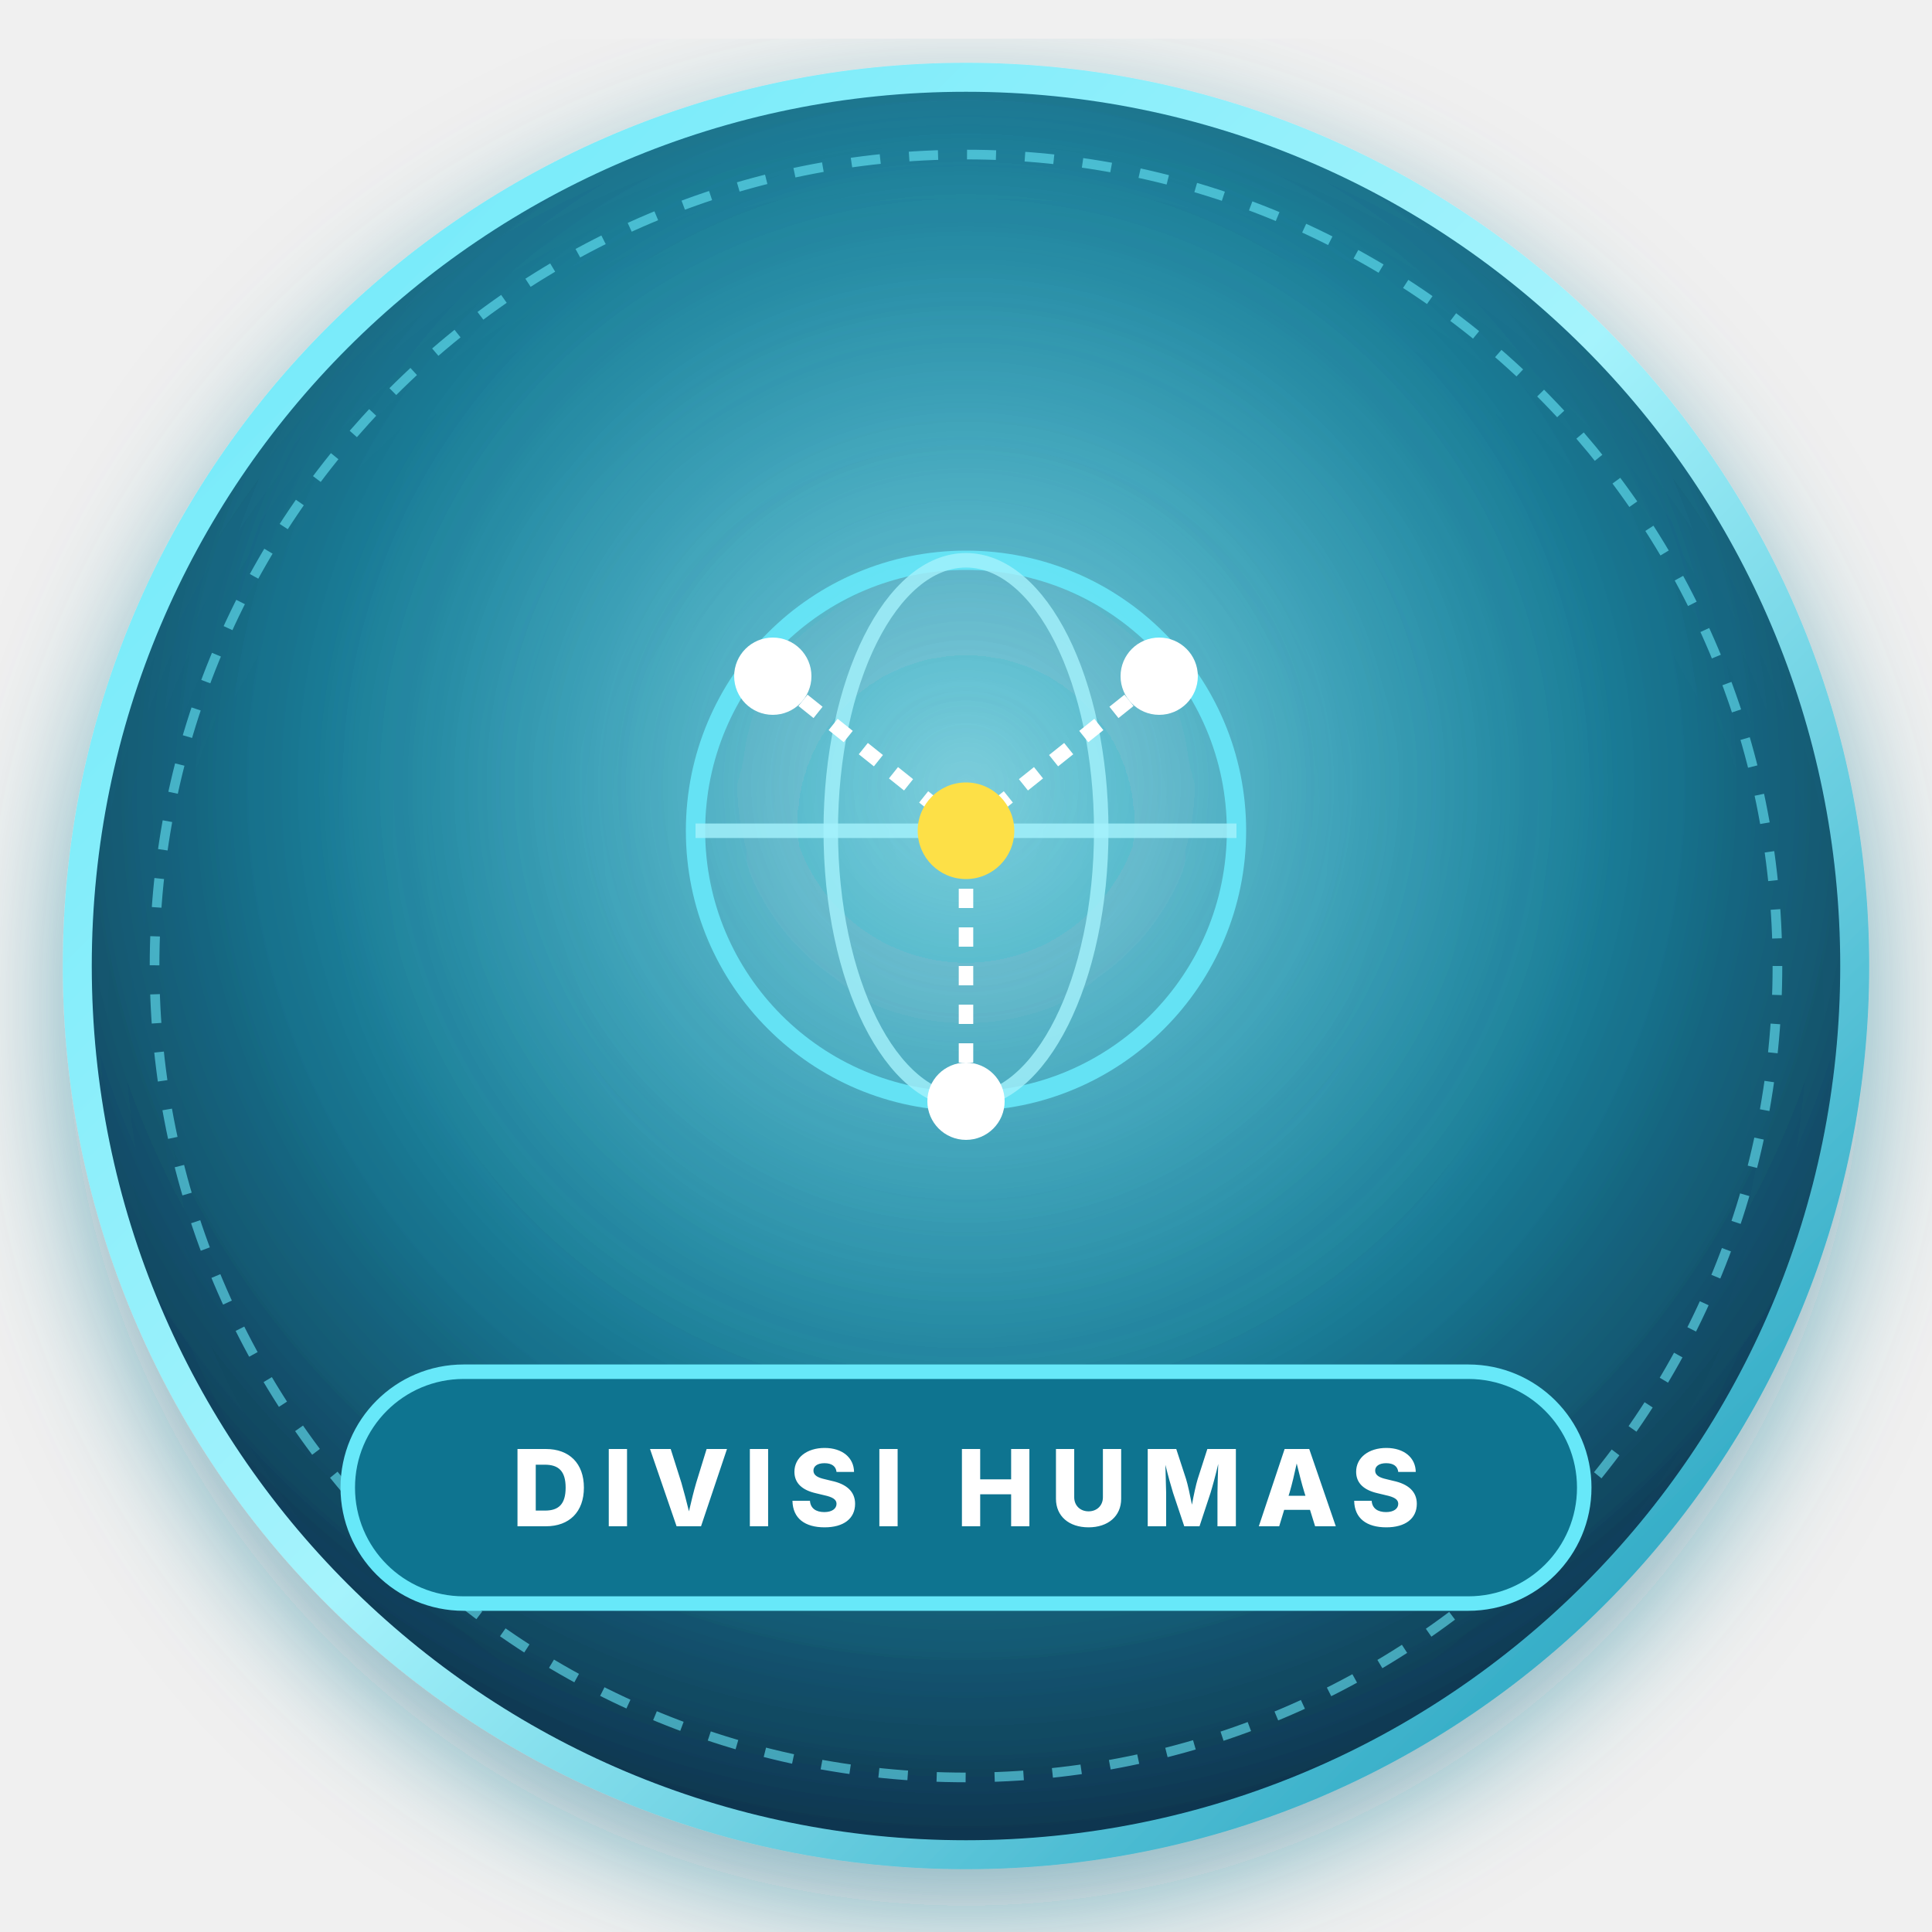
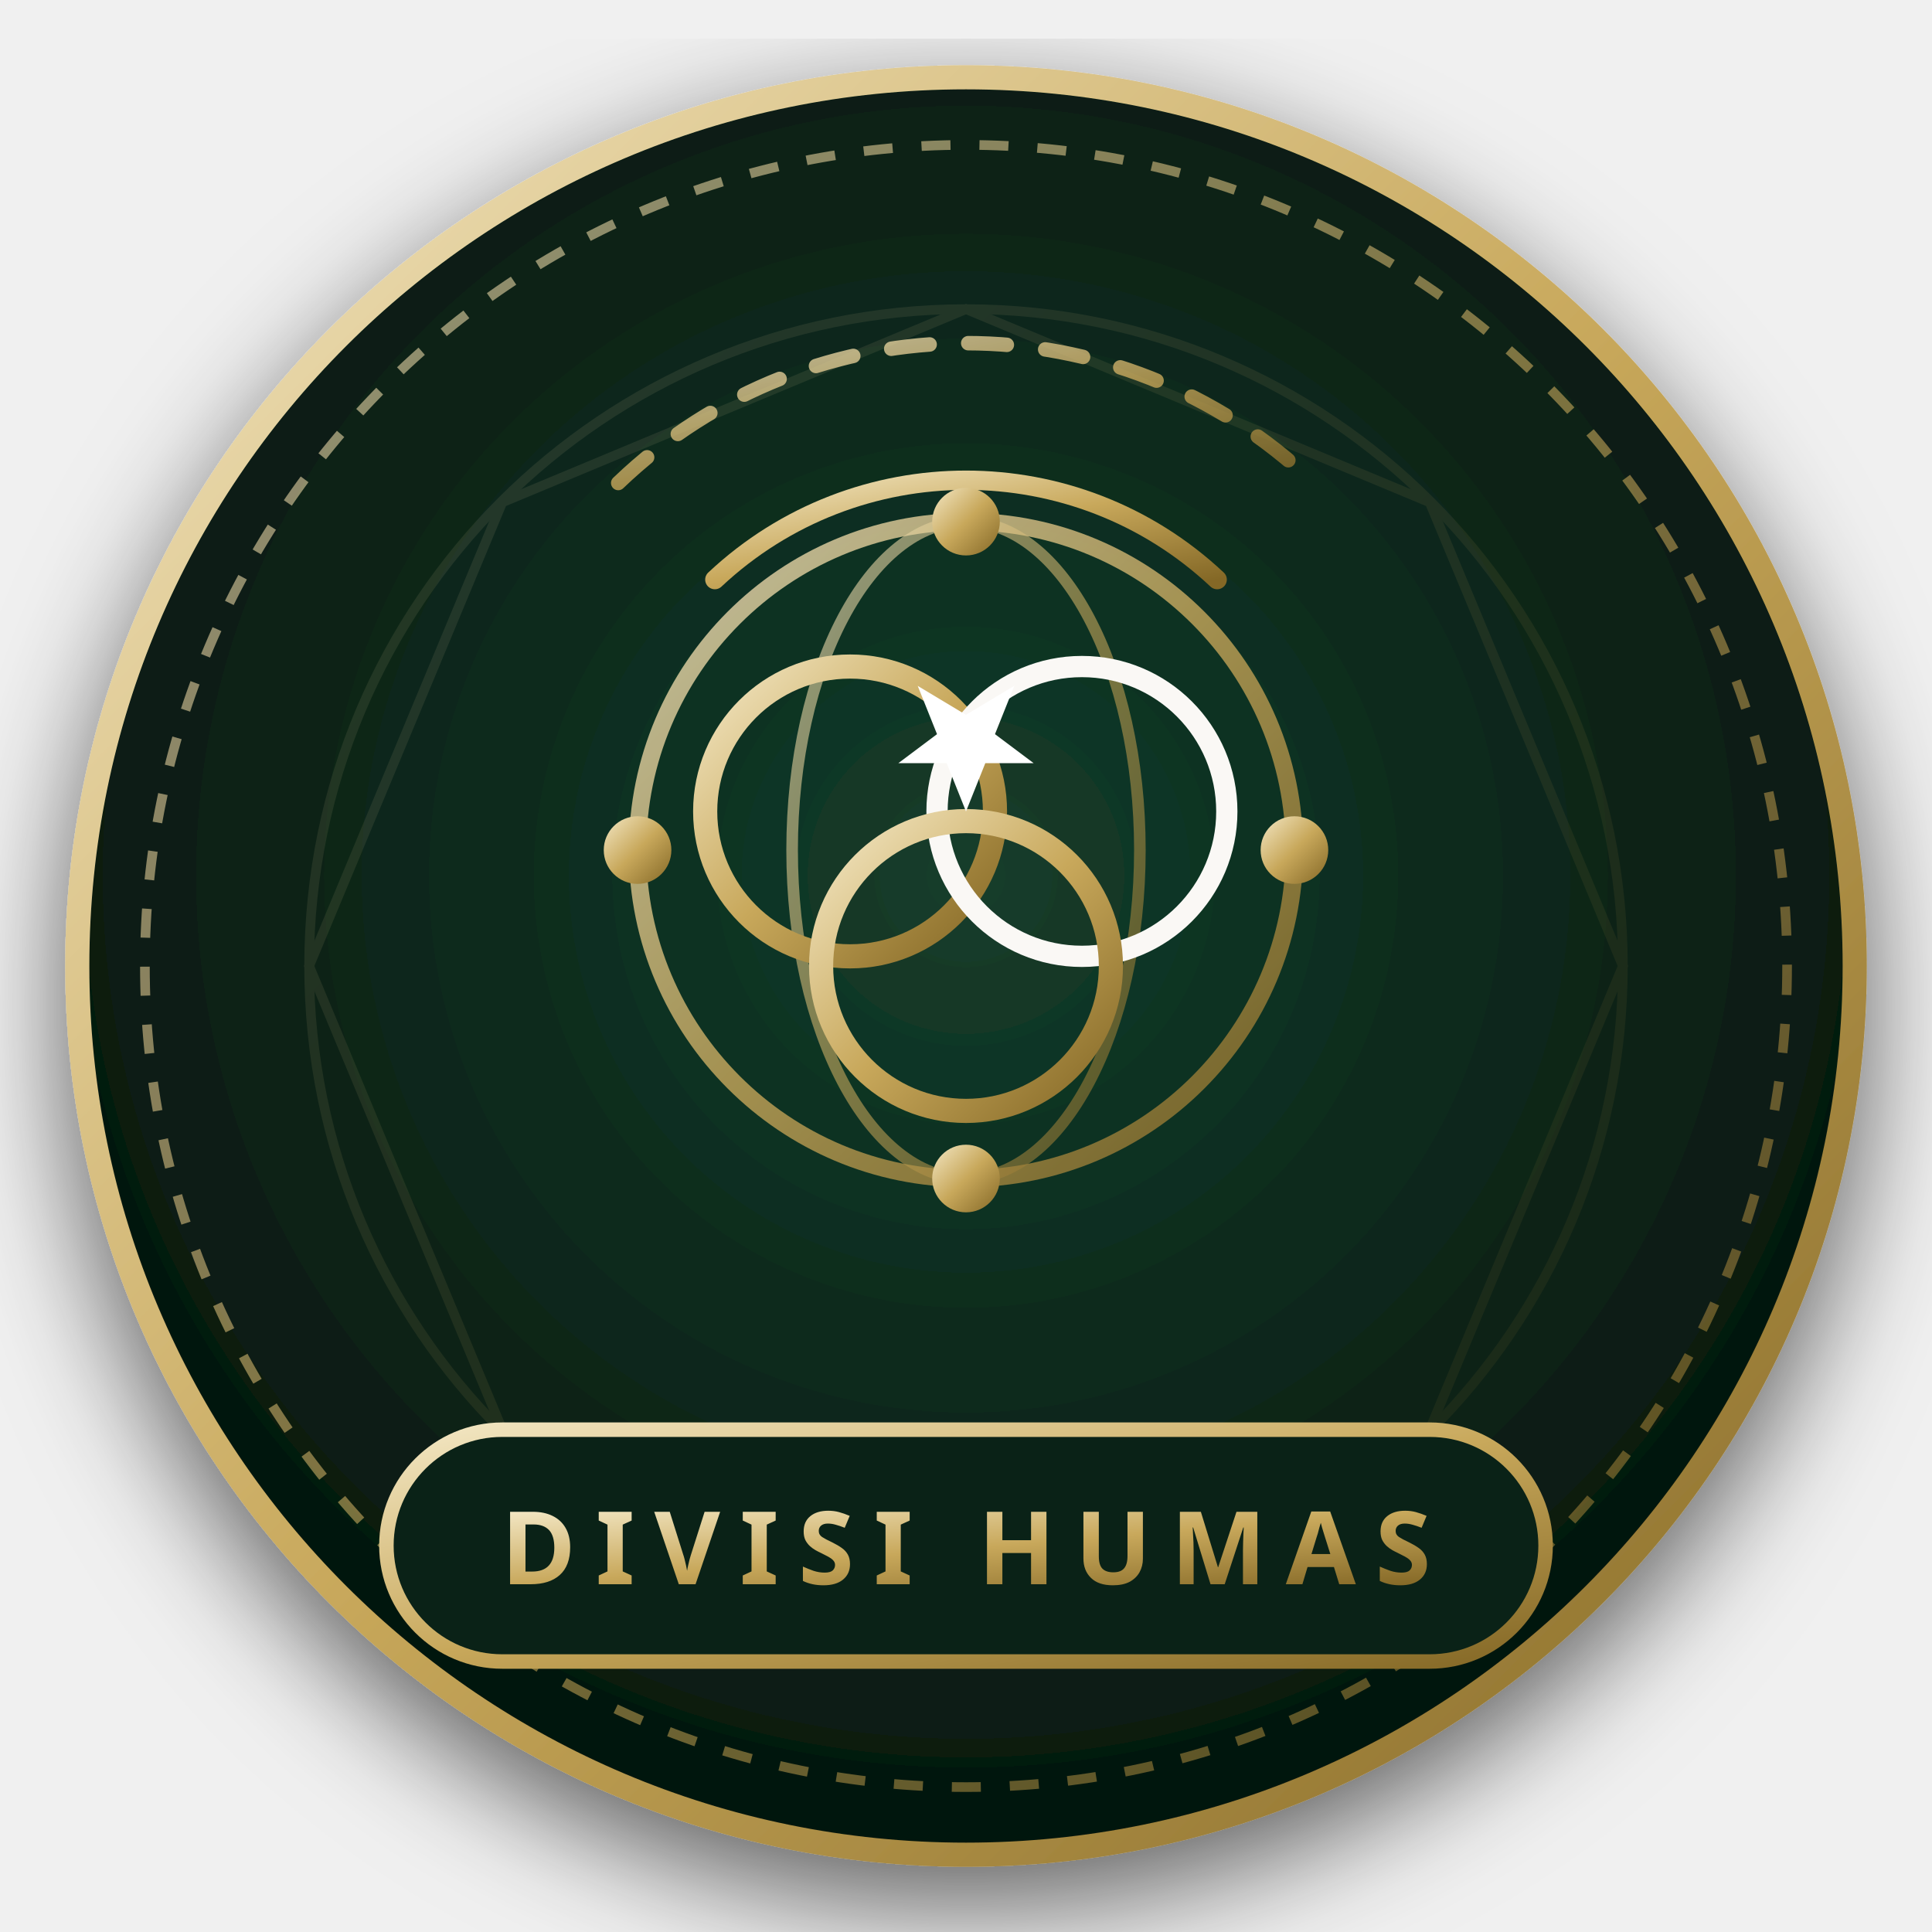
<svg xmlns="http://www.w3.org/2000/svg" viewBox="0 0 200 200" width="200" height="200">
  <defs>
-     <radialGradient id="hmsGlow" cx="50%" cy="40%" r="60%">
-       <stop offset="0%" stop-color="#06B6D4" stop-opacity="0.35" />
-       <stop offset="60%" stop-color="#0E7490" stop-opacity="0.9" />
-       <stop offset="100%" stop-color="#082F49" stop-opacity="1" />
+     <linearGradient id="hmsGold" x1="0%" y1="0%" x2="100%" y2="100%">
+       <stop offset="0%" stop-color="#F3E7C4" />
+       <stop offset="50%" stop-color="#C8A85B" />
+       <stop offset="100%" stop-color="#846826" />
+     </linearGradient>
+     <radialGradient id="hmsBg" cx="50%" cy="45%" r="60%">
+       <stop offset="0%" stop-color="#143D2B" />
+       <stop offset="70%" stop-color="#082015" />
+       <stop offset="100%" stop-color="#04100A" />
    </radialGradient>
-     <linearGradient id="cyanBorder" x1="0%" y1="0%" x2="100%" y2="100%">
-       <stop offset="0%" stop-color="#67E8F9" />
-       <stop offset="50%" stop-color="#A5F3FC" />
-       <stop offset="100%" stop-color="#0891B2" />
-     </linearGradient>
-     <filter id="hmsDrop" x="-20%" y="-20%" width="140%" height="140%">
-       <feDropShadow dx="0" dy="4" stdDeviation="6" flood-color="#0E7490" flood-opacity="0.5" />
+     <filter id="hmsGlow" x="-20%" y="-20%" width="140%" height="140%">
+       <feDropShadow dx="0" dy="4" stdDeviation="6" flood-color="#000000" flood-opacity="0.6" />
    </filter>
  </defs>
-   <circle cx="100" cy="100" r="92" fill="url(#hmsGlow)" stroke="url(#cyanBorder)" stroke-width="3" filter="url(#hmsDrop)" />
-   <circle cx="100" cy="100" r="84" fill="none" stroke="#67E8F9" stroke-width="1" stroke-dasharray="3,3" opacity="0.6" />
-   <g transform="translate(100, 92)">
-     <circle cx="0" cy="-6" r="28" fill="none" stroke="#67E8F9" stroke-width="2" opacity="0.9" />
-     <ellipse cx="0" cy="-6" rx="14" ry="28" fill="none" stroke="#A5F3FC" stroke-width="1.5" opacity="0.8" />
-     <line x1="-28" y1="-6" x2="28" y2="-6" stroke="#A5F3FC" stroke-width="1.5" opacity="0.8" />
-     <circle cx="-20" cy="-22" r="4" fill="#FFFFFF" />
-     <circle cx="20" cy="-22" r="4" fill="#FFFFFF" />
-     <circle cx="0" cy="22" r="4" fill="#FFFFFF" />
-     <line x1="-20" y1="-22" x2="0" y2="-6" stroke="#FFFFFF" stroke-width="1.5" stroke-dasharray="2,2" />
-     <line x1="20" y1="-22" x2="0" y2="-6" stroke="#FFFFFF" stroke-width="1.5" stroke-dasharray="2,2" />
-     <line x1="0" y1="22" x2="0" y2="-6" stroke="#FFFFFF" stroke-width="1.5" stroke-dasharray="2,2" />
-     <circle cx="0" cy="-6" r="5" fill="#FDE047" />
+   <circle cx="100" cy="100" r="92" fill="url(#hmsBg)" stroke="url(#hmsGold)" stroke-width="2.5" filter="url(#hmsGlow)" />
+   <circle cx="100" cy="100" r="85" fill="none" stroke="url(#hmsGold)" stroke-width="1" stroke-dasharray="3,3" opacity="0.6" />
+   <g opacity="0.10" stroke="url(#hmsGold)" stroke-width="1" fill="none">
+     <circle cx="100" cy="100" r="68" />
+     <polygon points="100,32 148,52 168,100 148,148 100,168 52,148 32,100 52,52" />
  </g>
-   <rect x="36" y="142" width="128" height="24" rx="12" fill="#0E7490" stroke="#67E8F9" stroke-width="1.5" />
-   <text x="100" y="158" text-anchor="middle" font-family="system-ui, -apple-system, sans-serif" font-weight="800" font-size="11" fill="#FFFFFF" letter-spacing="1.5">DIVISI HUMAS</text>
+   <g transform="translate(100, 88)">
+     <circle cx="0" cy="0" r="34" fill="none" stroke="url(#hmsGold)" stroke-width="1.8" opacity="0.8" />
+     <ellipse cx="0" cy="0" rx="18" ry="34" fill="none" stroke="url(#hmsGold)" stroke-width="1.2" opacity="0.6" />
+     <line x1="-34" y1="0" x2="34" y2="0" stroke="url(#hmsGold)" stroke-width="1.2" opacity="0.6" />
+     <circle cx="-12" cy="-4" r="15" fill="none" stroke="url(#hmsGold)" stroke-width="2.5" />
+     <circle cx="12" cy="-4" r="15" fill="none" stroke="#FAF8F5" stroke-width="2.2" />
+     <circle cx="0" cy="12" r="15" fill="none" stroke="url(#hmsGold)" stroke-width="2.5" />
+     <path d="M -26,-28 A 38,38 0 0,1 26,-28" fill="none" stroke="url(#hmsGold)" stroke-width="2" stroke-linecap="round" />
+     <path d="M -36,-38 A 52,52 0 0,1 36,-38" fill="none" stroke="url(#hmsGold)" stroke-width="1.5" stroke-linecap="round" stroke-dasharray="4,4" opacity="0.8" />
+     <polygon points="0,-4 2,-9 7,-9 3,-12 5,-17 0,-14 -5,-17 -3,-12 -7,-9 -2,-9" fill="#FFFFFF" />
+     <circle cx="-34" cy="0" r="3.5" fill="url(#hmsGold)" />
+     <circle cx="34" cy="0" r="3.5" fill="url(#hmsGold)" />
+     <circle cx="0" cy="-34" r="3.5" fill="url(#hmsGold)" />
+     <circle cx="0" cy="34" r="3.5" fill="url(#hmsGold)" />
+   </g>
+   <rect x="40" y="148" width="120" height="24" rx="12" fill="#0A2217" stroke="url(#hmsGold)" stroke-width="1.5" />
+   <text x="100" y="164" text-anchor="middle" font-family="'Plus Jakarta Sans', sans-serif" font-weight="800" font-size="10.5" fill="url(#hmsGold)" letter-spacing="2">DIVISI HUMAS</text>
</svg>
